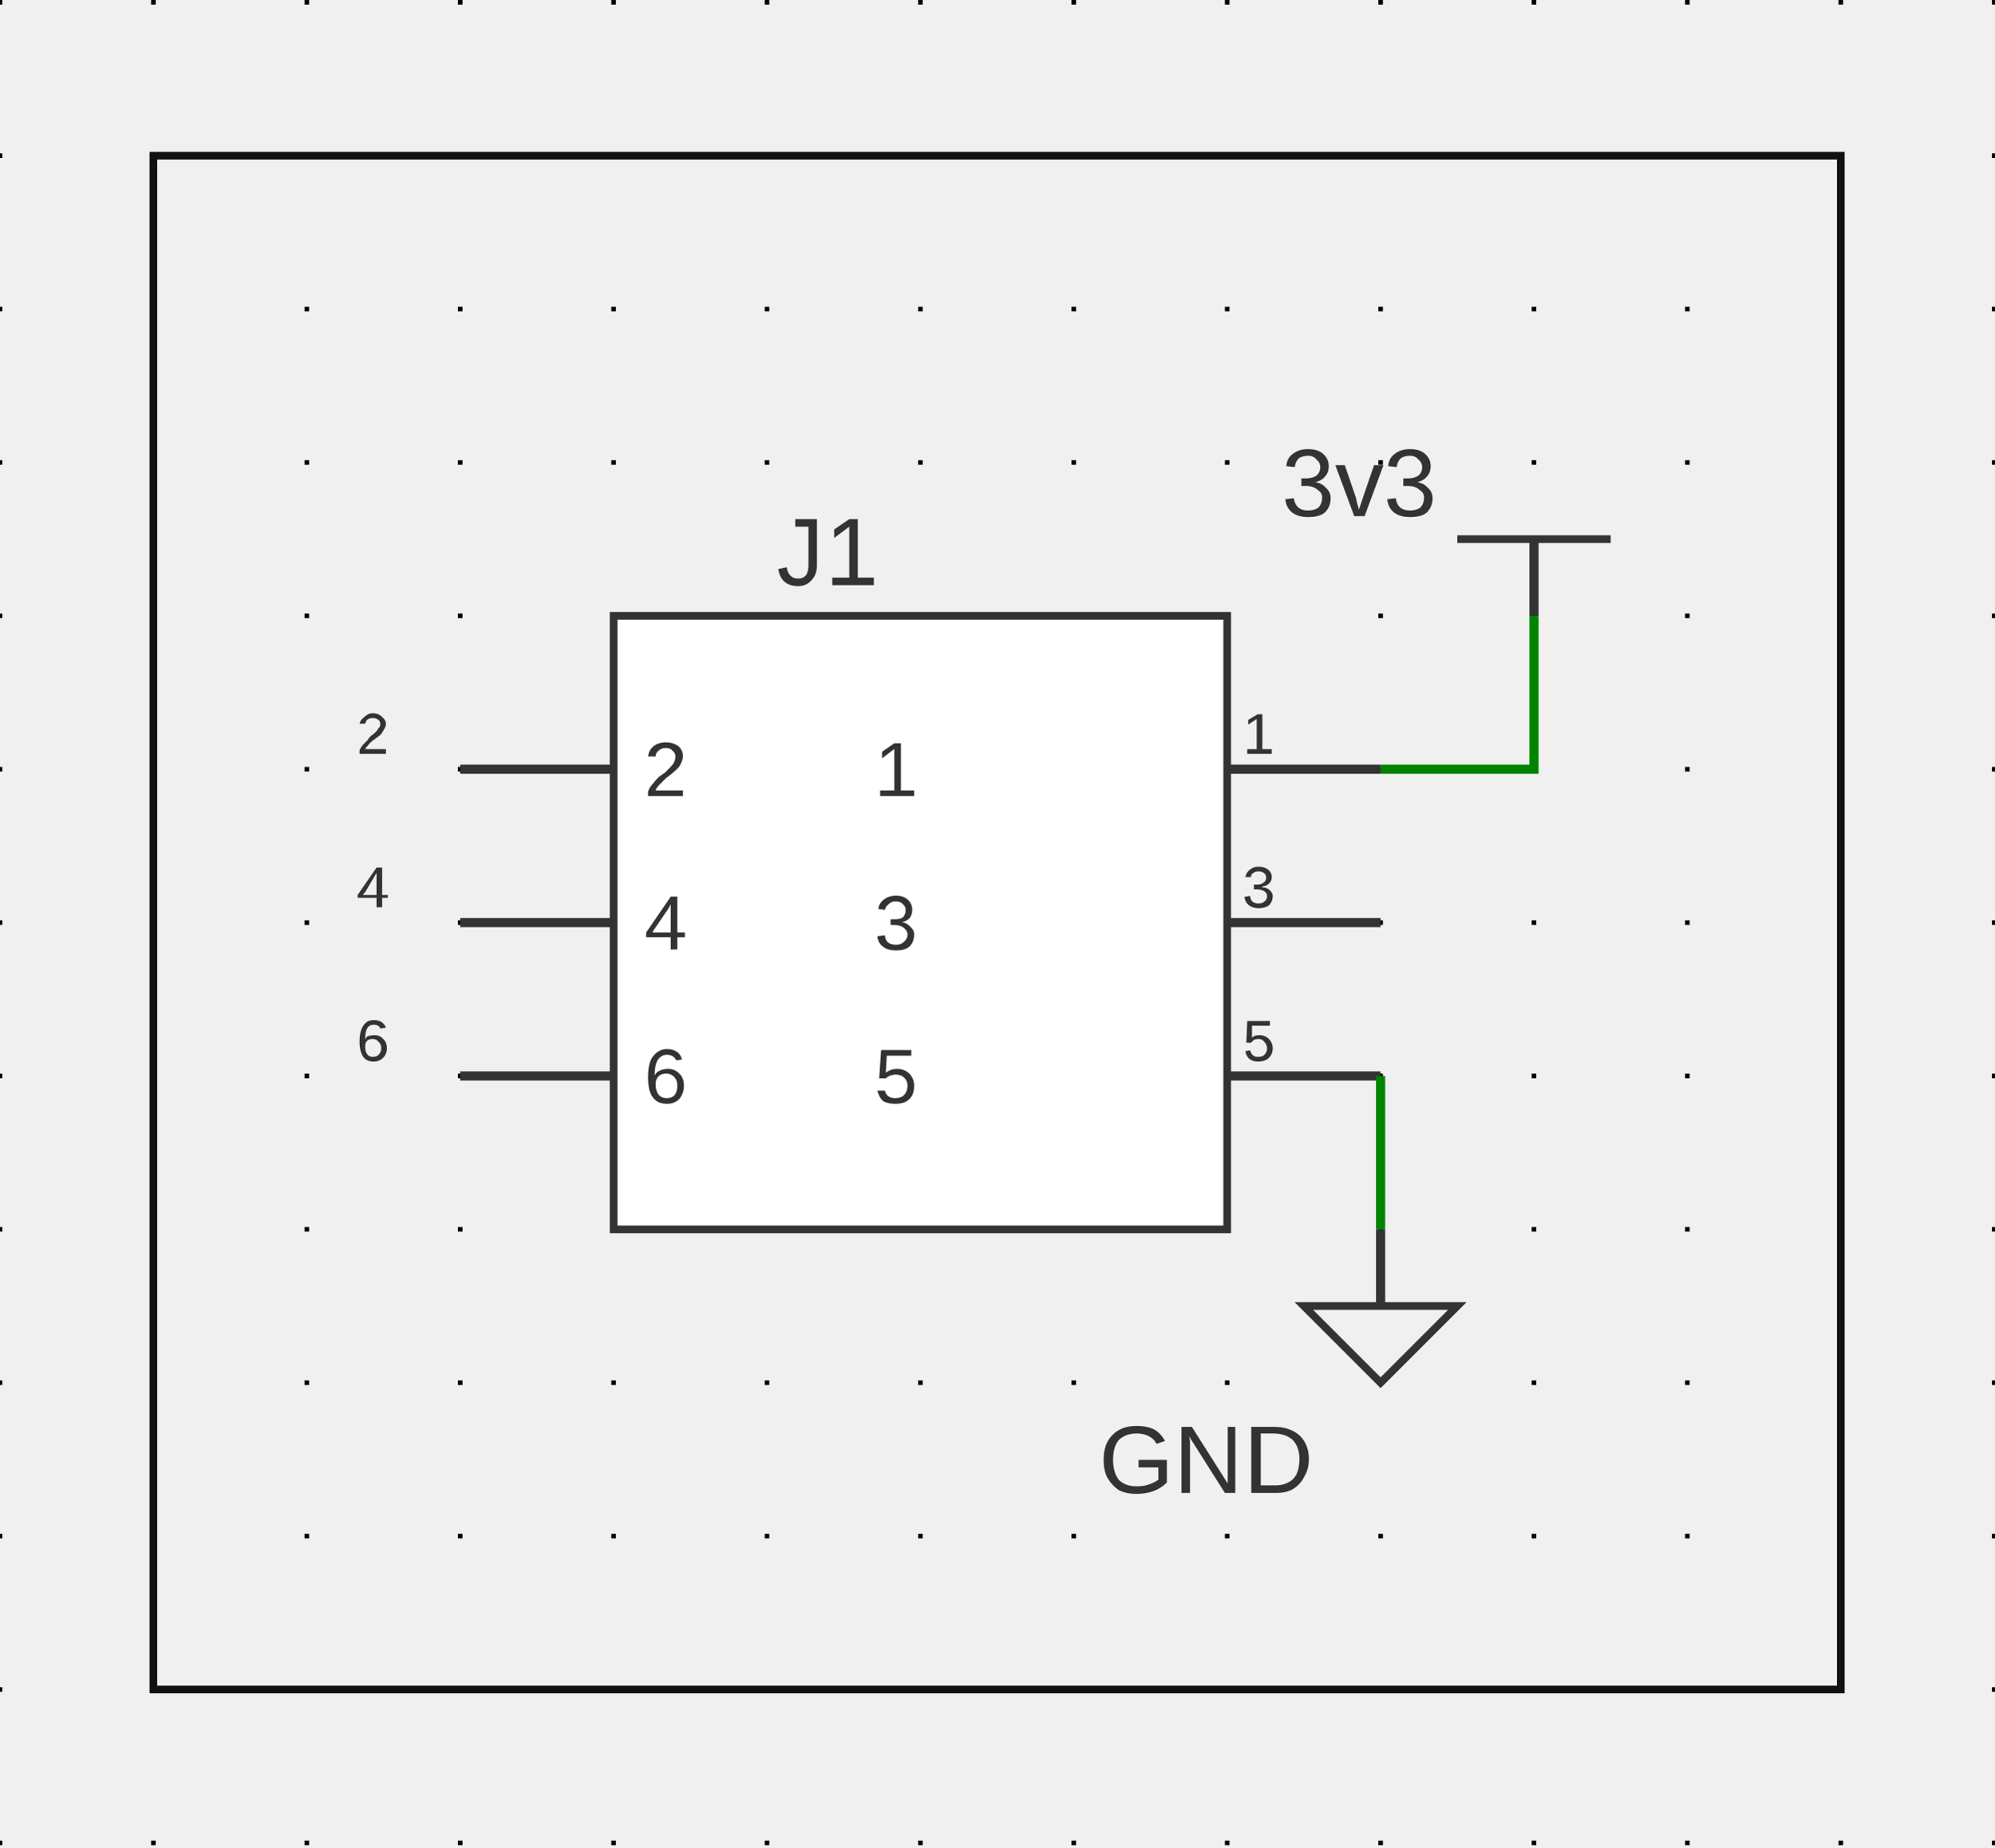
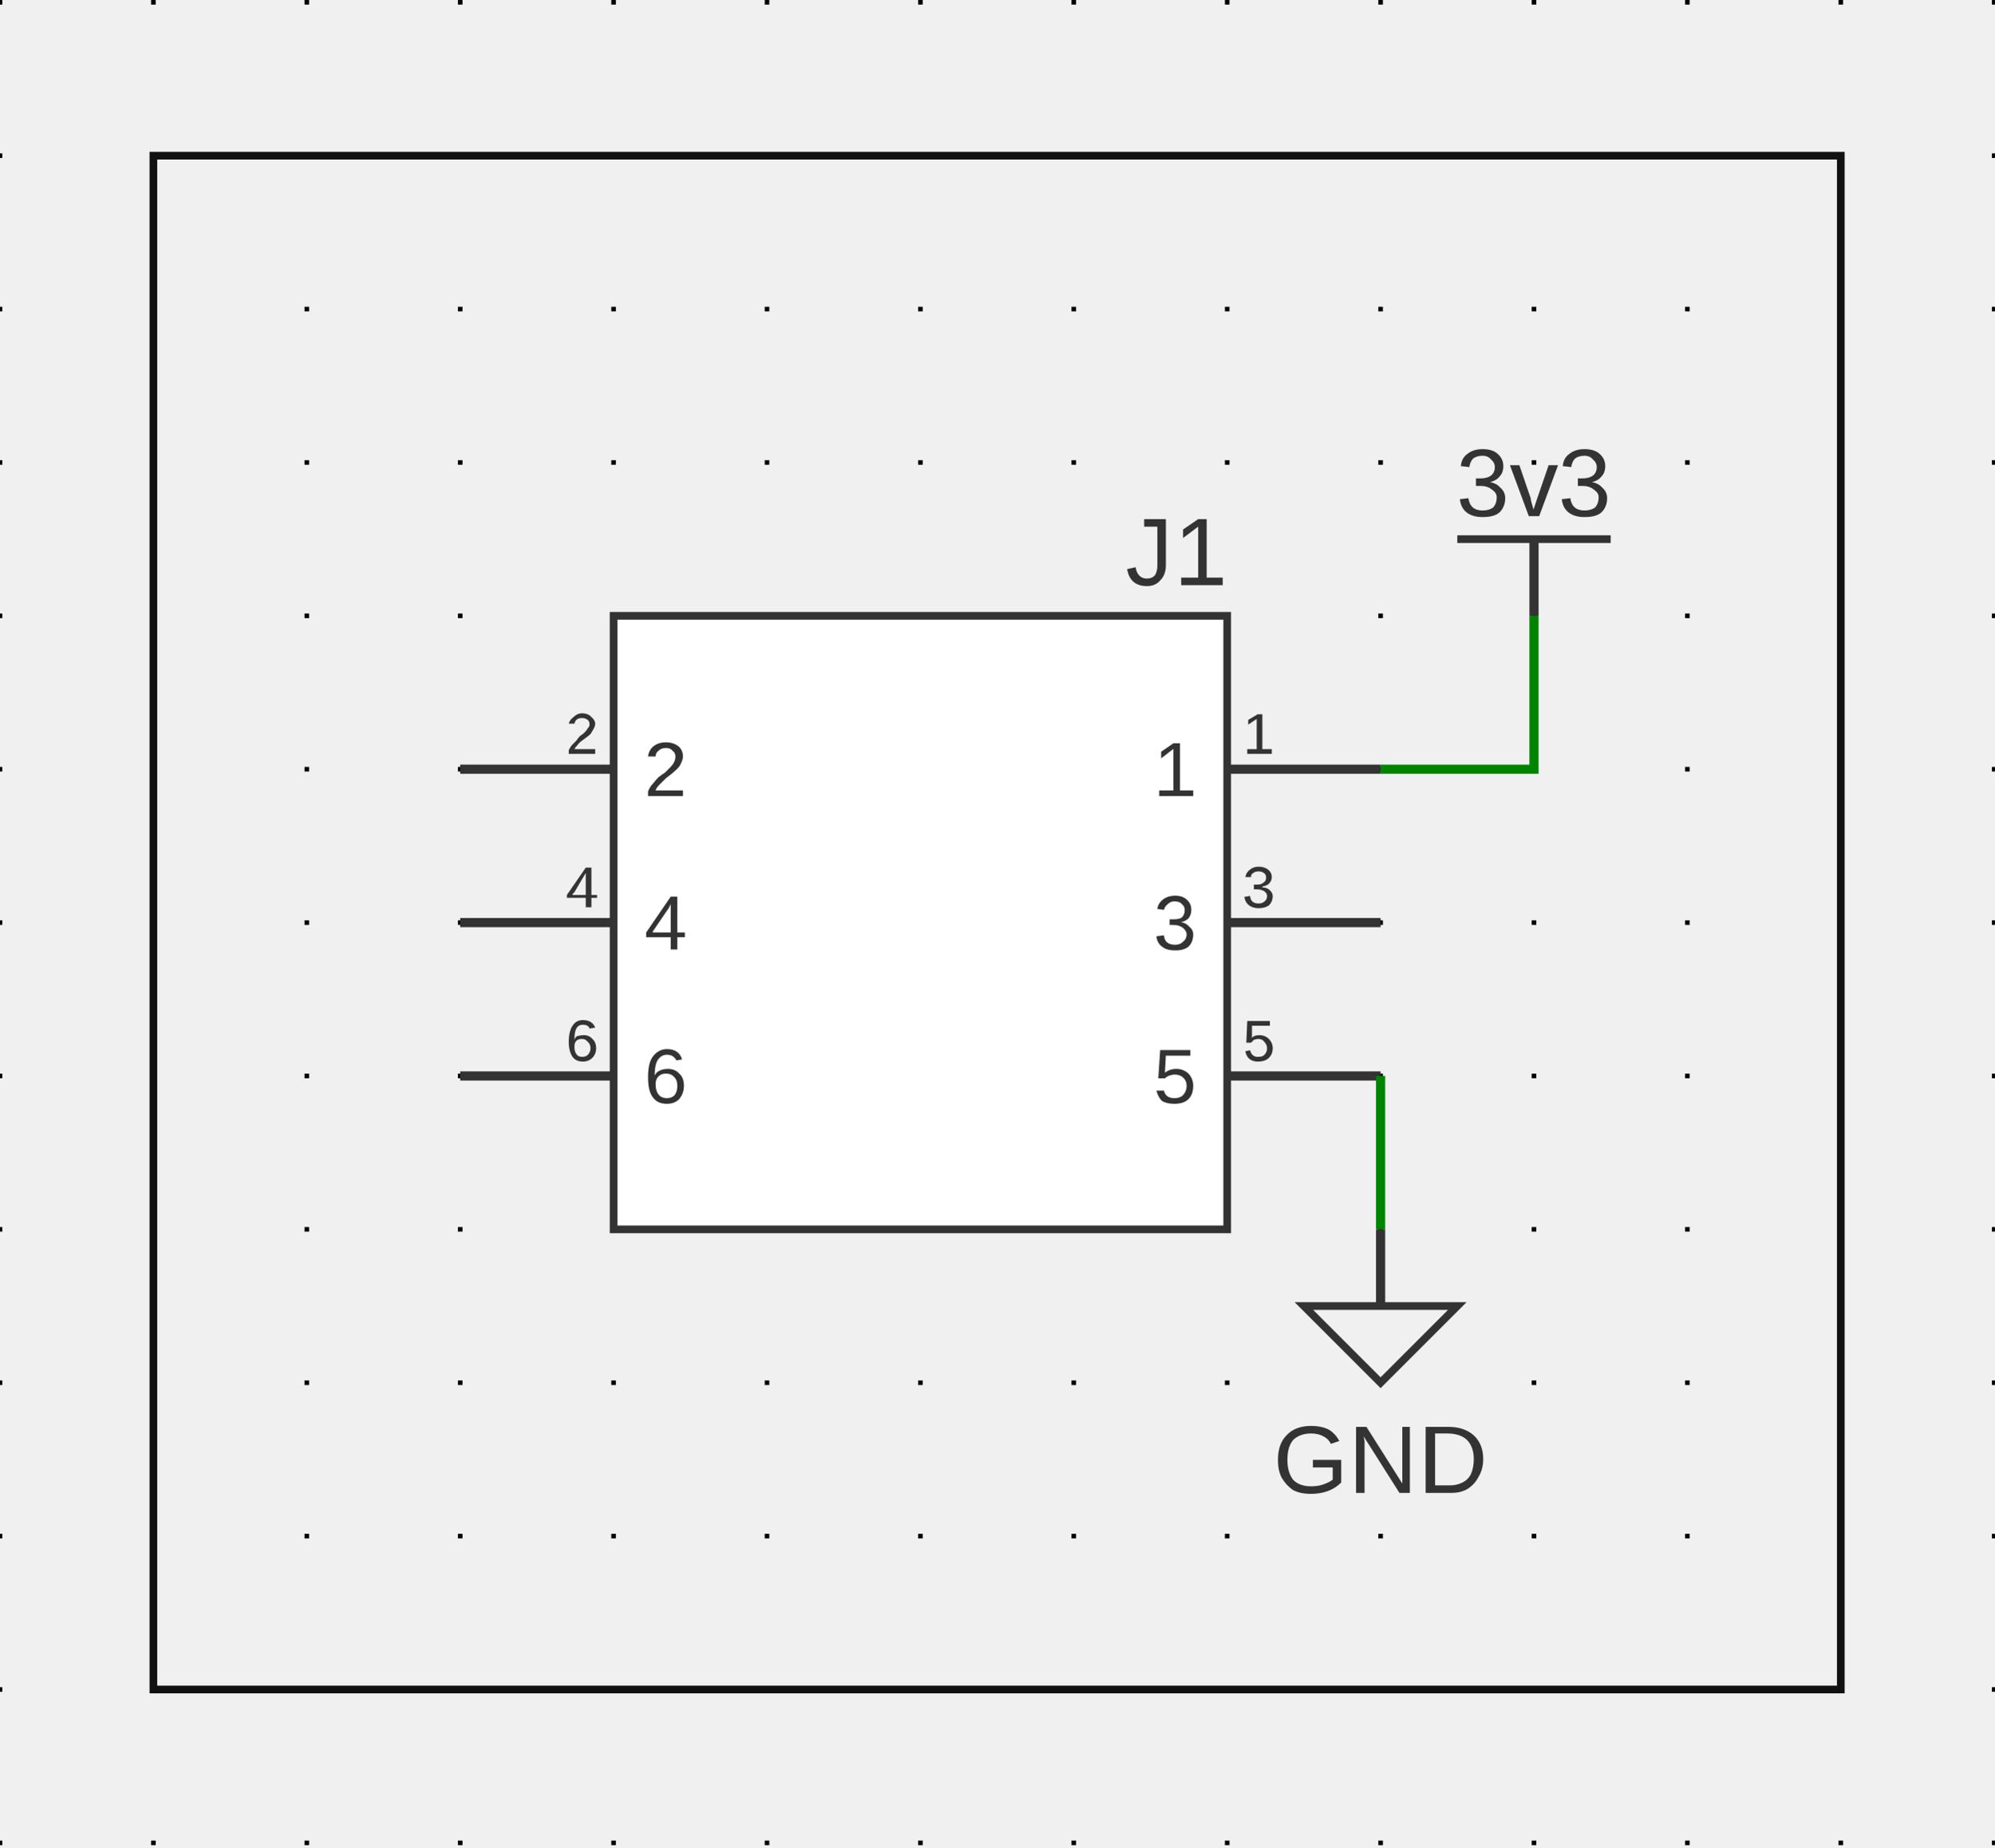
<svg xmlns="http://www.w3.org/2000/svg" xmlns:ns1="http://svgjs.dev/svgjs" version="1.1" width="311.979" height="289.061" viewBox="-2.54 -2.578 33.02 30.594">
  <g id="sheet-0" class="sheet" transform="matrix(1,0,0,1,0,0)">
    <g class="sheet-elements" transform="matrix(1,0,0,1,0,0)">
      <g transform="matrix(1,0,0,1,0,0)" class="grid">
        <path d="M -2.54 -2.578 L -2.54 28.016 M 0 -2.578 L 0 28.016 M 2.54 -2.578 L 2.54 28.016 M 5.08 -2.578 L 5.08 28.016 M 7.62 -2.578 L 7.62 28.016 M 10.16 -2.578 L 10.16 28.016 M 12.7 -2.578 L 12.7 28.016 M 15.24 -2.578 L 15.24 28.016 M 17.78 -2.578 L 17.78 28.016 M 20.32 -2.578 L 20.32 28.016 M 22.86 -2.578 L 22.86 28.016 M 25.4 -2.578 L 25.4 28.016 M 27.94 -2.578 L 27.94 28.016 M 30.48 -2.578 L 30.48 28.016" stroke-dasharray="0.076,2.464" stroke-width="0.076" stroke="#000000" />
      </g>
      <g transform="matrix(1,0,0,1,12.7,12.7)">
        <g>
          <path d="M 5.08 -5.08 L -5.08 -5.08 L -5.08 5.08 L 5.08 5.08 Z" stroke-width="0.127" stroke="#333333" fill="#ffffff" />
          <path d="M 7.62 -2.54 L 5.08 -2.54" stroke-width="0.152" stroke="#333333" />
          <path d="M 7.62 0 L 5.08 0" stroke-width="0.152" stroke="#333333" />
          <path d="M 7.62 2.54 L 5.08 2.54" stroke-width="0.152" stroke="#333333" />
          <path d="M -7.62 -2.54 L -5.08 -2.54" stroke-width="0.152" stroke="#333333" />
          <path d="M -7.62 0 L -5.08 0" stroke-width="0.152" stroke="#333333" />
          <path d="M -7.62 2.54 L -5.08 2.54" stroke-width="0.152" stroke="#333333" />
          <g transform="matrix(1,0,0,1,4.572,-2.54)">
-             <text fill="#333333" font-family="Arial" font-size="1.28" text-anchor="end" dominant-baseline="central" font-weight="regular" xml:space="preserve" transform="matrix(1,0,0,1,0,0)" ns1:data="{&quot;leading&quot;:&quot;1.3&quot;}">
+             <text fill="#333333" font-family="Arial" font-size="1.28" text-anchor="end" dominant-baseline="central" font-weight="regular" style="white-space: pre;" transform="matrix(1,0,0,1,0,0)" ns1:data="{&quot;leading&quot;:&quot;1.3&quot;}">
              <tspan dy="0" x="0" ns1:data="{&quot;newLined&quot;:true}">1</tspan>
            </text>
          </g>
          <g transform="matrix(1,0,0,1,5.334,-2.794)">
-             <text fill="#333333" font-family="Arial" font-size="0.96" text-anchor="start" dominant-baseline="alphabetic" font-weight="regular" xml:space="preserve" transform="matrix(1,0,0,1,0,0)" ns1:data="{&quot;leading&quot;:&quot;1.3&quot;}">
+             <text fill="#333333" font-family="Arial" font-size="0.96" text-anchor="start" dominant-baseline="alphabetic" font-weight="regular" style="white-space: pre;" transform="matrix(1,0,0,1,0,0)" ns1:data="{&quot;leading&quot;:&quot;1.3&quot;}">
              <tspan dy="0" x="0" ns1:data="{&quot;newLined&quot;:true}">1</tspan>
            </text>
          </g>
          <g transform="matrix(1,0,0,1,4.572,0)">
-             <text fill="#333333" font-family="Arial" font-size="1.28" text-anchor="end" dominant-baseline="central" font-weight="regular" xml:space="preserve" transform="matrix(1,0,0,1,0,0)" ns1:data="{&quot;leading&quot;:&quot;1.3&quot;}">
+             <text fill="#333333" font-family="Arial" font-size="1.28" text-anchor="end" dominant-baseline="central" font-weight="regular" style="white-space: pre;" transform="matrix(1,0,0,1,0,0)" ns1:data="{&quot;leading&quot;:&quot;1.3&quot;}">
              <tspan dy="0" x="0" ns1:data="{&quot;newLined&quot;:true}">3</tspan>
            </text>
          </g>
          <g transform="matrix(1,0,0,1,5.334,-0.254)">
-             <text fill="#333333" font-family="Arial" font-size="0.96" text-anchor="start" dominant-baseline="alphabetic" font-weight="regular" xml:space="preserve" transform="matrix(1,0,0,1,0,0)" ns1:data="{&quot;leading&quot;:&quot;1.3&quot;}">
+             <text fill="#333333" font-family="Arial" font-size="0.96" text-anchor="start" dominant-baseline="alphabetic" font-weight="regular" style="white-space: pre;" transform="matrix(1,0,0,1,0,0)" ns1:data="{&quot;leading&quot;:&quot;1.3&quot;}">
              <tspan dy="0" x="0" ns1:data="{&quot;newLined&quot;:true}">3</tspan>
            </text>
          </g>
          <g transform="matrix(1,0,0,1,4.572,2.54)">
-             <text fill="#333333" font-family="Arial" font-size="1.28" text-anchor="end" dominant-baseline="central" font-weight="regular" xml:space="preserve" transform="matrix(1,0,0,1,0,0)" ns1:data="{&quot;leading&quot;:&quot;1.3&quot;}">
+             <text fill="#333333" font-family="Arial" font-size="1.28" text-anchor="end" dominant-baseline="central" font-weight="regular" style="white-space: pre;" transform="matrix(1,0,0,1,0,0)" ns1:data="{&quot;leading&quot;:&quot;1.3&quot;}">
              <tspan dy="0" x="0" ns1:data="{&quot;newLined&quot;:true}">5</tspan>
            </text>
          </g>
          <g transform="matrix(1,0,0,1,5.334,2.286)">
-             <text fill="#333333" font-family="Arial" font-size="0.96" text-anchor="start" dominant-baseline="alphabetic" font-weight="regular" xml:space="preserve" transform="matrix(1,0,0,1,0,0)" ns1:data="{&quot;leading&quot;:&quot;1.3&quot;}">
+             <text fill="#333333" font-family="Arial" font-size="0.96" text-anchor="start" dominant-baseline="alphabetic" font-weight="regular" style="white-space: pre;" transform="matrix(1,0,0,1,0,0)" ns1:data="{&quot;leading&quot;:&quot;1.3&quot;}">
              <tspan dy="0" x="0" ns1:data="{&quot;newLined&quot;:true}">5</tspan>
            </text>
          </g>
          <g transform="matrix(1,0,0,1,-4.572,-2.54)">
-             <text fill="#333333" font-family="Arial" font-size="1.28" text-anchor="start" dominant-baseline="central" font-weight="regular" xml:space="preserve" transform="matrix(1,0,0,1,0,0)" ns1:data="{&quot;leading&quot;:&quot;1.3&quot;}">
+             <text fill="#333333" font-family="Arial" font-size="1.28" text-anchor="start" dominant-baseline="central" font-weight="regular" style="white-space: pre;" transform="matrix(1,0,0,1,0,0)" ns1:data="{&quot;leading&quot;:&quot;1.3&quot;}">
              <tspan dy="0" x="0" ns1:data="{&quot;newLined&quot;:true}">2</tspan>
            </text>
          </g>
          <g transform="matrix(1,0,0,1,-5.334,-2.794)">
-             <text fill="#333333" font-family="Arial" font-size="0.96" text-anchor="end" dominant-baseline="alphabetic" font-weight="regular" xml:space="preserve" transform="matrix(1,0,0,1,0,0)" ns1:data="{&quot;leading&quot;:&quot;1.3&quot;}">
+             <text fill="#333333" font-family="Arial" font-size="0.96" text-anchor="end" dominant-baseline="alphabetic" font-weight="regular" style="white-space: pre;" transform="matrix(1,0,0,1,0,0)" ns1:data="{&quot;leading&quot;:&quot;1.3&quot;}">
              <tspan dy="0" x="0" ns1:data="{&quot;newLined&quot;:true}">2</tspan>
            </text>
          </g>
          <g transform="matrix(1,0,0,1,-4.572,0)">
-             <text fill="#333333" font-family="Arial" font-size="1.28" text-anchor="start" dominant-baseline="central" font-weight="regular" xml:space="preserve" transform="matrix(1,0,0,1,0,0)" ns1:data="{&quot;leading&quot;:&quot;1.3&quot;}">
+             <text fill="#333333" font-family="Arial" font-size="1.28" text-anchor="start" dominant-baseline="central" font-weight="regular" style="white-space: pre;" transform="matrix(1,0,0,1,0,0)" ns1:data="{&quot;leading&quot;:&quot;1.3&quot;}">
              <tspan dy="0" x="0" ns1:data="{&quot;newLined&quot;:true}">4</tspan>
            </text>
          </g>
          <g transform="matrix(1,0,0,1,-5.334,-0.254)">
-             <text fill="#333333" font-family="Arial" font-size="0.96" text-anchor="end" dominant-baseline="alphabetic" font-weight="regular" xml:space="preserve" transform="matrix(1,0,0,1,0,0)" ns1:data="{&quot;leading&quot;:&quot;1.3&quot;}">
+             <text fill="#333333" font-family="Arial" font-size="0.96" text-anchor="end" dominant-baseline="alphabetic" font-weight="regular" style="white-space: pre;" transform="matrix(1,0,0,1,0,0)" ns1:data="{&quot;leading&quot;:&quot;1.3&quot;}">
              <tspan dy="0" x="0" ns1:data="{&quot;newLined&quot;:true}">4</tspan>
            </text>
          </g>
          <g transform="matrix(1,0,0,1,-4.572,2.54)">
-             <text fill="#333333" font-family="Arial" font-size="1.28" text-anchor="start" dominant-baseline="central" font-weight="regular" xml:space="preserve" transform="matrix(1,0,0,1,0,0)" ns1:data="{&quot;leading&quot;:&quot;1.3&quot;}">
+             <text fill="#333333" font-family="Arial" font-size="1.28" text-anchor="start" dominant-baseline="central" font-weight="regular" style="white-space: pre;" transform="matrix(1,0,0,1,0,0)" ns1:data="{&quot;leading&quot;:&quot;1.3&quot;}">
              <tspan dy="0" x="0" ns1:data="{&quot;newLined&quot;:true}">6</tspan>
            </text>
          </g>
          <g transform="matrix(1,0,0,1,-5.334,2.286)">
-             <text fill="#333333" font-family="Arial" font-size="0.96" text-anchor="end" dominant-baseline="alphabetic" font-weight="regular" xml:space="preserve" transform="matrix(1,0,0,1,0,0)" ns1:data="{&quot;leading&quot;:&quot;1.3&quot;}">
+             <text fill="#333333" font-family="Arial" font-size="0.96" text-anchor="end" dominant-baseline="alphabetic" font-weight="regular" style="white-space: pre;" transform="matrix(1,0,0,1,0,0)" ns1:data="{&quot;leading&quot;:&quot;1.3&quot;}">
              <tspan dy="0" x="0" ns1:data="{&quot;newLined&quot;:true}">6</tspan>
            </text>
          </g>
          <g transform="matrix(1,0,0,1,5.08,-5.588)">
-             <text fill="#333333" font-family="Arial" font-size="1.6" text-anchor="end" dominant-baseline="alphabetic" font-weight="regular" xml:space="preserve" transform="matrix(1,0,0,1,0,0)" ns1:data="{&quot;leading&quot;:&quot;1.3&quot;}">
+             <text fill="#333333" font-family="Arial" font-size="1.6" text-anchor="end" dominant-baseline="alphabetic" font-weight="regular" style="white-space: pre;" transform="matrix(1,0,0,1,0,0)" ns1:data="{&quot;leading&quot;:&quot;1.3&quot;}">
              <tspan dy="0" x="0" ns1:data="{&quot;newLined&quot;:true}">J1</tspan>
            </text>
          </g>
        </g>
      </g>
      <g transform="matrix(1,0,0,1,22.86,6.35)">
        <g>
          <path d="M -1.27 0 L 1.27 0" stroke-width="0.127" stroke="#333333" fill="none" />
          <path d="M 0 1.27 L 0 0" stroke-width="0.152" stroke="#333333" />
          <g transform="matrix(1,0,0,1,0,-0.381)">
-             <text fill="#333333" font-family="Arial" font-size="1.6" text-anchor="middle" dominant-baseline="alphabetic" font-weight="regular" xml:space="preserve" transform="matrix(1,0,0,1,0,0)" ns1:data="{&quot;leading&quot;:&quot;1.3&quot;}">
+             <text fill="#333333" font-family="Arial" font-size="1.6" text-anchor="middle" dominant-baseline="alphabetic" font-weight="regular" style="white-space: pre;" transform="matrix(1,0,0,1,0,0)" ns1:data="{&quot;leading&quot;:&quot;1.3&quot;}">
              <tspan dy="0" x="0" ns1:data="{&quot;newLined&quot;:true}">3v3</tspan>
            </text>
          </g>
        </g>
      </g>
      <g transform="matrix(1,0,0,1,20.32,19.05)">
        <g>
          <path d="M -1.27 0 L 1.27 0 L 0 1.27 Z" stroke-width="0.127" stroke="#333333" fill="none" />
          <path d="M 0 -1.27 L 0 0" stroke-width="0.152" stroke="#333333" />
          <g transform="matrix(1,0,0,1,0,2.54)">
-             <text fill="#333333" font-family="Arial" font-size="1.6" text-anchor="middle" dominant-baseline="central" font-weight="regular" xml:space="preserve" transform="matrix(1,0,0,1,0,0)" ns1:data="{&quot;leading&quot;:&quot;1.3&quot;}">
+             <text fill="#333333" font-family="Arial" font-size="1.6" text-anchor="middle" dominant-baseline="central" font-weight="regular" style="white-space: pre;" transform="matrix(1,0,0,1,0,0)" ns1:data="{&quot;leading&quot;:&quot;1.3&quot;}">
              <tspan dy="0" x="0" ns1:data="{&quot;newLined&quot;:true}">GND</tspan>
            </text>
          </g>
        </g>
      </g>
      <g>
        <path d="M20.32 10.16L22.86 10.16L22.86 7.62 " stroke-linecap="butt" stroke-opacity="0.3" stroke-width="0.279" fill="none" />
        <path d="M20.32 15.24L20.32 17.78 " stroke-linecap="butt" stroke-opacity="0.3" stroke-width="0.279" fill="none" />
      </g>
      <g>
        <path d="M20.32 10.16L22.86 10.16L22.86 7.62 " stroke-linecap="butt" stroke-width="0.152" stroke="#008400" fill="none" />
        <path d="M20.32 15.24L20.32 17.78 " stroke-linecap="butt" stroke-width="0.152" stroke="#008400" fill="none" />
      </g>
      <g>
        <rect width="27.94" height="25.4" fill="none" stroke-width="0.127" stroke="#111111" transform="matrix(1,0,0,1,0,0)" />
      </g>
    </g>
  </g>
</svg>
